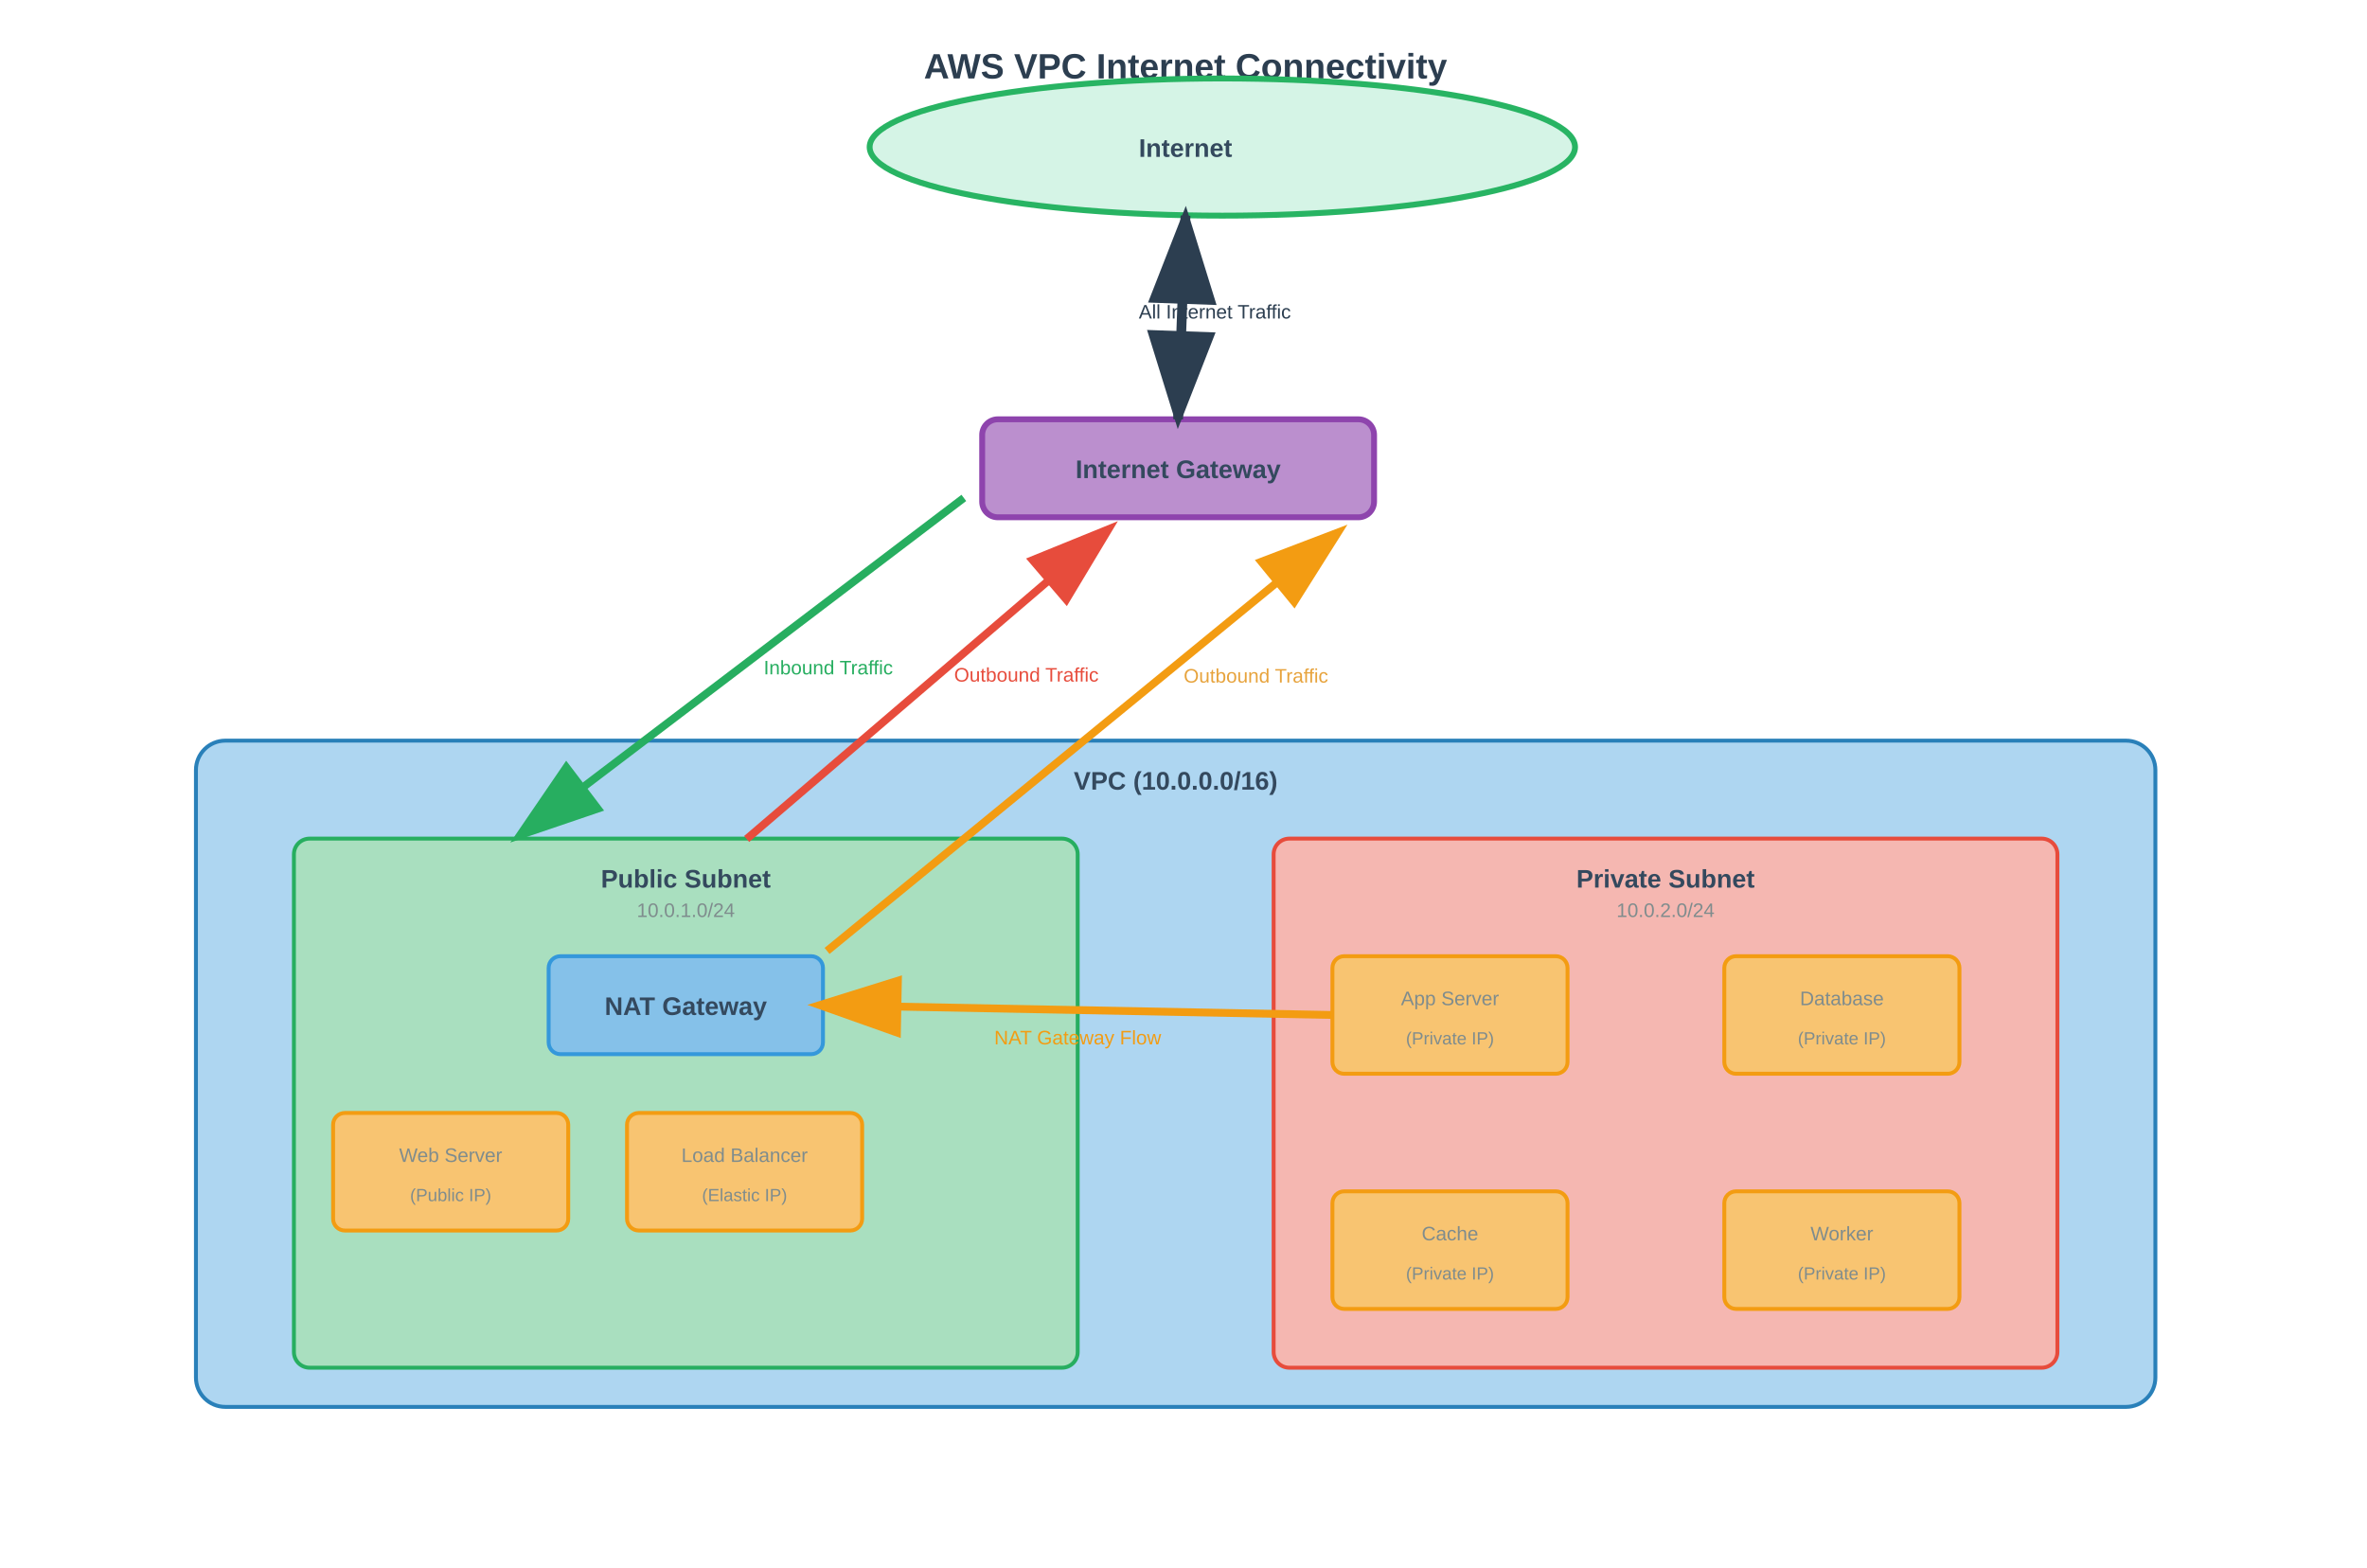
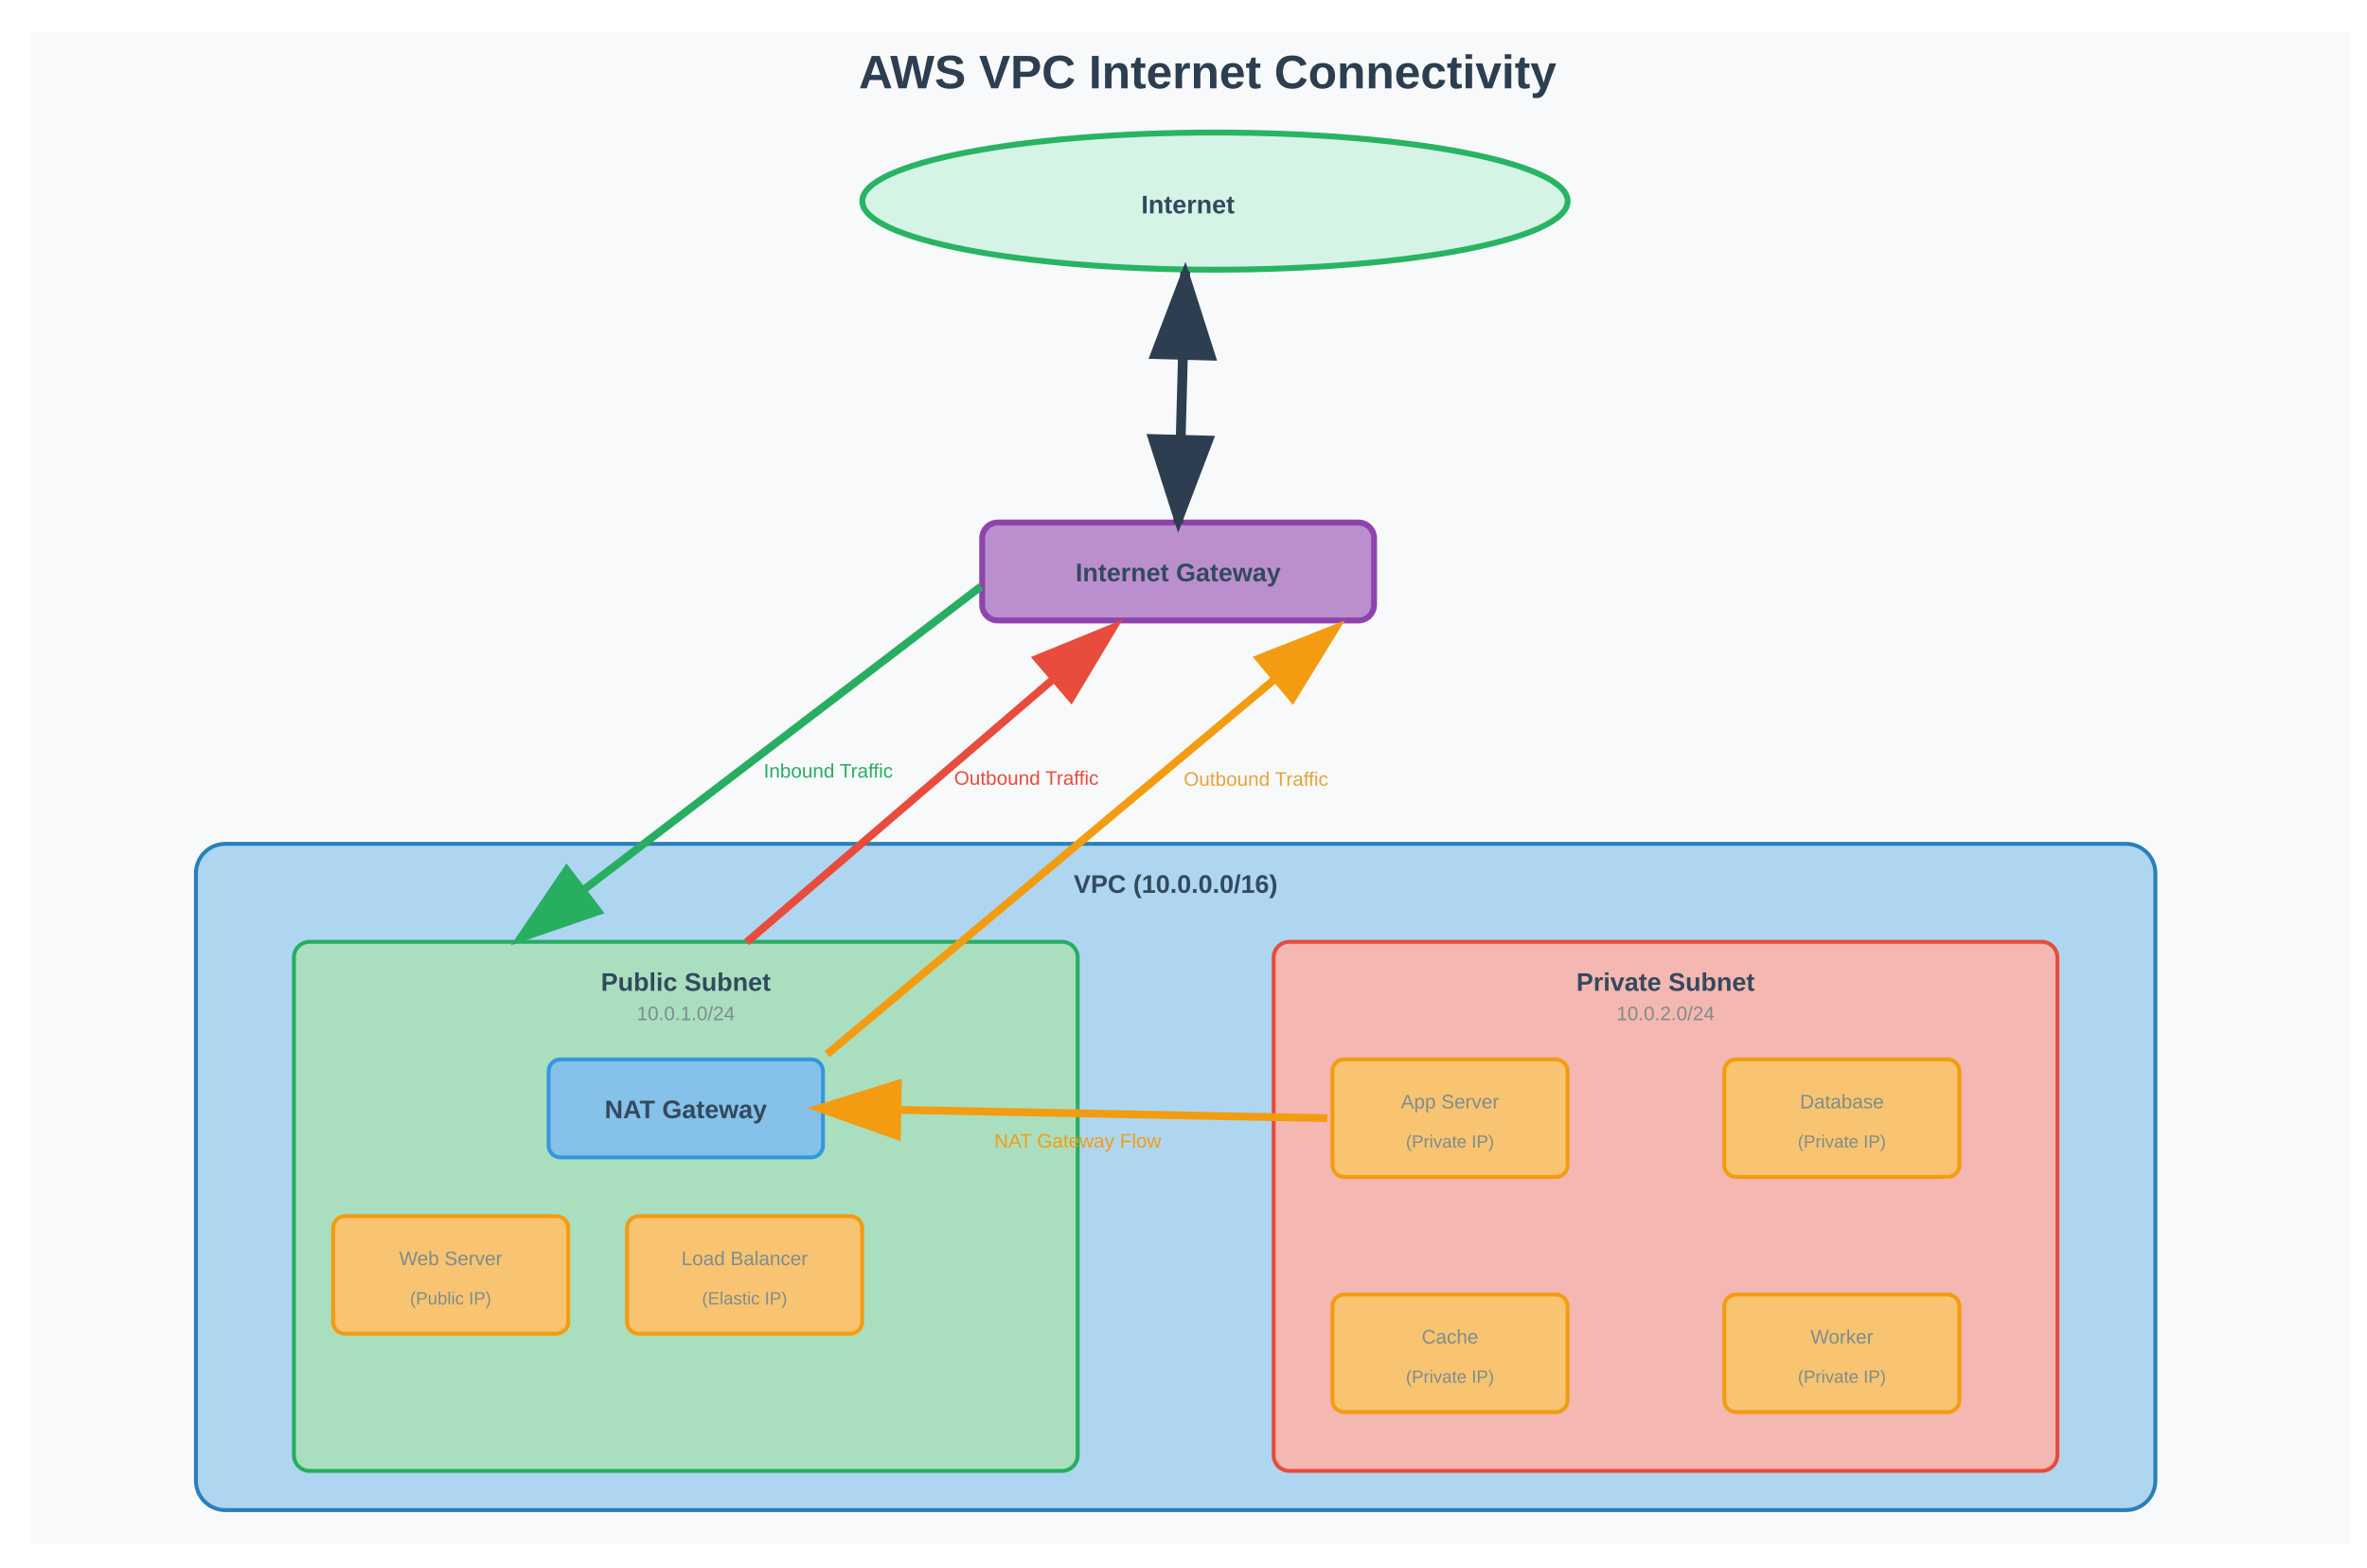
<svg xmlns="http://www.w3.org/2000/svg" viewBox="0 0 1208 800" width="1208" height="800" version="1.1" id="svg28">
  <defs id="defs4">
    <style id="style1">
      .title { font-family: Arial, sans-serif; font-size: 18px; font-weight: bold; text-anchor: middle; fill: #2c3e50; }
      .label { font-family: Arial, sans-serif; font-size: 13px; font-weight: bold; text-anchor: middle; fill: #34495e; }
      .small-label { font-family: Arial, sans-serif; font-size: 10px; text-anchor: middle; fill: #7f8c8d; }
      .tiny-label { font-family: Arial, sans-serif; font-size: 9px; text-anchor: middle; fill: #7f8c8d; }
      .vpc { fill: #aed6f1; stroke: #2980b9; stroke-width: 2; }
      .public-subnet { fill: #a9dfbf; stroke: #27ae60; stroke-width: 2; }
      .private-subnet { fill: #f5b7b1; stroke: #e74c3c; stroke-width: 2; }
      .instance { fill: #f8c471; stroke: #f39c12; stroke-width: 2; }
      .igw { fill: #bb8fce; stroke: #8e44ad; stroke-width: 3; }
      .nat { fill: #85c1e9; stroke: #3498db; stroke-width: 2; }
      .internet { fill: #d5f4e6; stroke: #28b463; stroke-width: 3; }
      .flow-out { stroke: #e74c3c; stroke-width: 4; fill: none; }
      .flow-in { stroke: #27ae60; stroke-width: 4; fill: none; }
      .flow-nat { stroke: #f39c12; stroke-width: 4; fill: none; }
      .flow-bidirectional { stroke: #2c3e50; stroke-width: 5; fill: none; }
    </style>
    <marker id="arrowhead-red" markerWidth="12" markerHeight="8" refX="10" refY="4" orient="auto">
      <polygon points="12,4 0,8 0,0 " fill="#e74c3c" id="polygon1" />
    </marker>
    <marker id="arrowhead-green" markerWidth="12" markerHeight="8" refX="10" refY="4" orient="auto">
      <polygon points="12,4 0,8 0,0 " fill="#27ae60" id="polygon2" />
    </marker>
    <marker id="arrowhead-orange" markerWidth="12" markerHeight="8" refX="10" refY="4" orient="auto">
      <polygon points="12,4 0,8 0,0 " fill="#f39c12" id="polygon3" />
    </marker>
    <marker id="arrowhead-bidirectional" markerWidth="10" markerHeight="7" refX="9" refY="3.5" orient="auto">
      <polygon points="10,3.5 0,7 0,0 " fill="#2c3e50" id="polygon4" />
    </marker>
    <marker id="arrowhead-bidirectional-start" markerWidth="10" markerHeight="7" refX="1" refY="3.5" orient="auto">
      <polygon points="0,3.5 10,7 10,0 " fill="#2c3e50" id="polygon4-start" />
    </marker>
  </defs>
-   <text x="605.016" y="40.047" class="title" id="text4">AWS VPC Internet Connectivity</text>
-   <ellipse cx="623.824" cy="75.047" rx="180" ry="35" class="internet" id="ellipse4" />
-   <text x="605.016" y="80.047" class="label" id="text5">Internet</text>
-   <rect x="501.254" y="213.981" width="200" height="50" class="igw" rx="8" id="rect5" />
-   <text x="601.254" y="243.981" class="label" id="text6">Internet Gateway</text>
-   <rect x="100" y="377.962" width="1000" height="340" class="vpc" rx="15" id="rect6" />
-   <text x="600" y="402.962" class="label" id="text7">VPC (10.0.0.0/16)</text>
-   <rect x="150" y="427.962" width="400" height="270" class="public-subnet" rx="8" id="rect7" />
-   <text x="350" y="452.962" class="label" id="text8">Public Subnet</text>
-   <text x="350" y="467.962" class="small-label" id="text9">10.0.1.0/24</text>
-   <rect x="650" y="427.962" width="400" height="270" class="private-subnet" rx="8" id="rect9" />
-   <text x="850" y="452.962" class="label" id="text10">Private Subnet</text>
-   <text x="850" y="467.962" class="small-label" id="text11">10.0.2.0/24</text>
-   <rect x="280" y="487.962" width="140" height="50" class="nat" rx="6" id="rect11" />
-   <text x="350" y="517.962" class="label" id="text12">NAT Gateway</text>
-   <rect x="170" y="567.962" width="120" height="60" class="instance" rx="6" id="rect12" />
-   <text x="230" y="592.962" class="small-label" id="text13">Web Server</text>
-   <text x="230" y="612.962" class="tiny-label" id="text14">(Public IP)</text>
-   <rect x="320" y="567.962" width="120" height="60" class="instance" rx="6" id="rect14" />
-   <text x="380" y="592.962" class="small-label" id="text15">Load Balancer</text>
-   <text x="380" y="612.962" class="tiny-label" id="text16">(Elastic IP)</text>
-   <rect x="680" y="487.962" width="120" height="60" class="instance" rx="6" id="rect16" />
-   <text x="740" y="512.962" class="small-label" id="text17">App Server</text>
-   <text x="740" y="532.962" class="tiny-label" id="text18">(Private IP)</text>
-   <rect x="880" y="487.962" width="120" height="60" class="instance" rx="6" id="rect18" />
-   <text x="940" y="512.962" class="small-label" id="text19">Database</text>
-   <text x="940" y="532.962" class="tiny-label" id="text20">(Private IP)</text>
-   <rect x="680" y="607.962" width="120" height="60" class="instance" rx="6" id="rect20" />
-   <text x="740" y="632.962" class="small-label" id="text21">Cache</text>
-   <text x="740" y="652.962" class="tiny-label" id="text22">(Private IP)</text>
-   <rect x="880" y="607.962" width="120" height="60" class="instance" rx="6" id="rect22" />
-   <text x="940" y="632.962" class="small-label" id="text23">Worker</text>
-   <text x="940" y="652.962" class="tiny-label" id="text24">(Private IP)</text>
-   <line x1="601.254" y1="213.981" x2="605.016" y2="110.047" class="flow-bidirectional" marker-end="url(#arrowhead-bidirectional)" marker-start="url(#arrowhead-bidirectional-start)" id="line-bidirectional" />
-   <text x="620" y="162.555" class="small-label" style="fill:#2c3e50" id="text25">All Internet Traffic</text>
-   <line x1="491.894" y1="254.086" x2="266.779" y2="425.129" class="flow-in" marker-end="url(#arrowhead-green)" id="line25" />
-   <text x="422.727" y="344.138" class="small-label" style="fill:#27ae60" id="text26">Inbound Traffic</text>
-   <line x1="381.051" y1="428.149" x2="564.439" y2="271.151" class="flow-out" marker-end="url(#arrowhead-red)" id="line26" />
-   <text x="523.824" y="347.821" class="small-label" style="fill:#e74c3c" id="text27">Outbound Traffic</text>
-   <text x="640.975" y="348.335" class="small-label" style="font-size:10px;font-family:Arial, sans-serif;text-anchor:middle;fill:#e7a33c;fill-opacity:1;stroke-width:1.5;stroke-dasharray:none" id="text27-5">Outbound Traffic</text>
-   <line x1="680" y1="517.962" x2="420" y2="512.962" class="flow-nat" marker-end="url(#arrowhead-orange)" id="line27" />
-   <text x="550" y="532.962" class="small-label" style="fill:#f39c12" id="text28">NAT Gateway Flow</text>
-   <line x1="422.079" y1="485.28" x2="681.498" y2="272.802" class="flow-nat" marker-end="url(#arrowhead-orange)" id="line28" />
+   <rect x="15.172" y="16.36" width="1184.639" height="771.63" fill="#f8f9fa" id="rect1" style="stroke-width:1.25" />
+   <text x="616.301" y="45.063" class="title" id="text4" style="font-size:24px">AWS VPC Internet Connectivity</text>
+   <ellipse cx="620.063" cy="102.633" rx="180" ry="35" class="internet" id="ellipse4" />
+   <text x="606.27" y="108.887" class="label" id="text5">Internet</text>
+   <rect x="501.254" y="266.646" width="200" height="50" class="igw" rx="8" id="rect5" />
+   <text x="601.254" y="296.646" class="label" id="text6">Internet Gateway</text>
+   <rect x="100" y="430.627" width="1000" height="340" class="vpc" rx="15" id="rect6" />
+   <text x="600" y="455.627" class="label" id="text7">VPC (10.0.0.0/16)</text>
+   <rect x="150" y="480.627" width="400" height="270" class="public-subnet" rx="8" id="rect7" />
+   <text x="350" y="505.627" class="label" id="text8">Public Subnet</text>
+   <text x="350" y="520.627" class="small-label" id="text9">10.0.1.0/24</text>
+   <rect x="650" y="480.627" width="400" height="270" class="private-subnet" rx="8" id="rect9" />
+   <text x="850" y="505.627" class="label" id="text10">Private Subnet</text>
+   <text x="850" y="520.627" class="small-label" id="text11">10.0.2.0/24</text>
+   <rect x="280" y="540.627" width="140" height="50" class="nat" rx="6" id="rect11" />
+   <text x="350" y="570.627" class="label" id="text12">NAT Gateway</text>
+   <rect x="170" y="620.627" width="120" height="60" class="instance" rx="6" id="rect12" />
+   <text x="230" y="645.627" class="small-label" id="text13">Web Server</text>
+   <text x="230" y="665.627" class="tiny-label" id="text14">(Public IP)</text>
+   <rect x="320" y="620.627" width="120" height="60" class="instance" rx="6" id="rect14" />
+   <text x="380" y="645.627" class="small-label" id="text15">Load Balancer</text>
+   <text x="380" y="665.627" class="tiny-label" id="text16">(Elastic IP)</text>
+   <rect x="680" y="540.627" width="120" height="60" class="instance" rx="6" id="rect16" />
+   <text x="740" y="565.627" class="small-label" id="text17">App Server</text>
+   <text x="740" y="585.627" class="tiny-label" id="text18">(Private IP)</text>
+   <rect x="880" y="540.627" width="120" height="60" class="instance" rx="6" id="rect18" />
+   <text x="940" y="565.627" class="small-label" id="text19">Database</text>
+   <text x="940" y="585.627" class="tiny-label" id="text20">(Private IP)</text>
+   <rect x="680" y="660.627" width="120" height="60" class="instance" rx="6" id="rect20" />
+   <text x="740" y="685.627" class="small-label" id="text21">Cache</text>
+   <text x="740" y="705.627" class="tiny-label" id="text22">(Private IP)</text>
+   <rect x="880" y="660.627" width="120" height="60" class="instance" rx="6" id="rect22" />
+   <text x="940" y="685.627" class="small-label" id="text23">Worker</text>
+   <text x="940" y="705.627" class="tiny-label" id="text24">(Private IP)</text>
+   <line x1="601.388" y1="266.932" x2="604.882" y2="138.601" class="flow-bidirectional" marker-end="url(#arrowhead-bidirectional)" marker-start="url(#arrowhead-bidirectional-start)" id="line-bidirectional" />
+   <line x1="500.617" y1="299.287" x2="267.027" y2="477.596" class="flow-in" marker-end="url(#arrowhead-green)" id="line25" />
+   <text x="422.727" y="396.802" class="small-label" style="fill:#27ae60" id="text26">Inbound Traffic</text>
+   <line x1="381.072" y1="480.794" x2="566.864" y2="321.383" class="flow-out" marker-end="url(#arrowhead-red)" id="line26" />
+   <text x="523.824" y="400.486" class="small-label" style="fill:#e74c3c" id="text27">Outbound Traffic</text>
+   <text x="640.975" y="401" class="small-label" style="font-size:10px;font-family:Arial, sans-serif;text-anchor:middle;fill:#e7a33c;fill-opacity:1;stroke-width:1.5;stroke-dasharray:none" id="text27-5">Outbound Traffic</text>
+   <line x1="677.452" y1="570.639" x2="419.971" y2="565.625" class="flow-nat" marker-end="url(#arrowhead-orange)" id="line27" />
+   <text x="550" y="585.627" class="small-label" style="fill:#f39c12" id="text28">NAT Gateway Flow</text>
+   <line x1="422.112" y1="537.957" x2="680.236" y2="321.754" class="flow-nat" marker-end="url(#arrowhead-orange)" id="line28" />
</svg>
